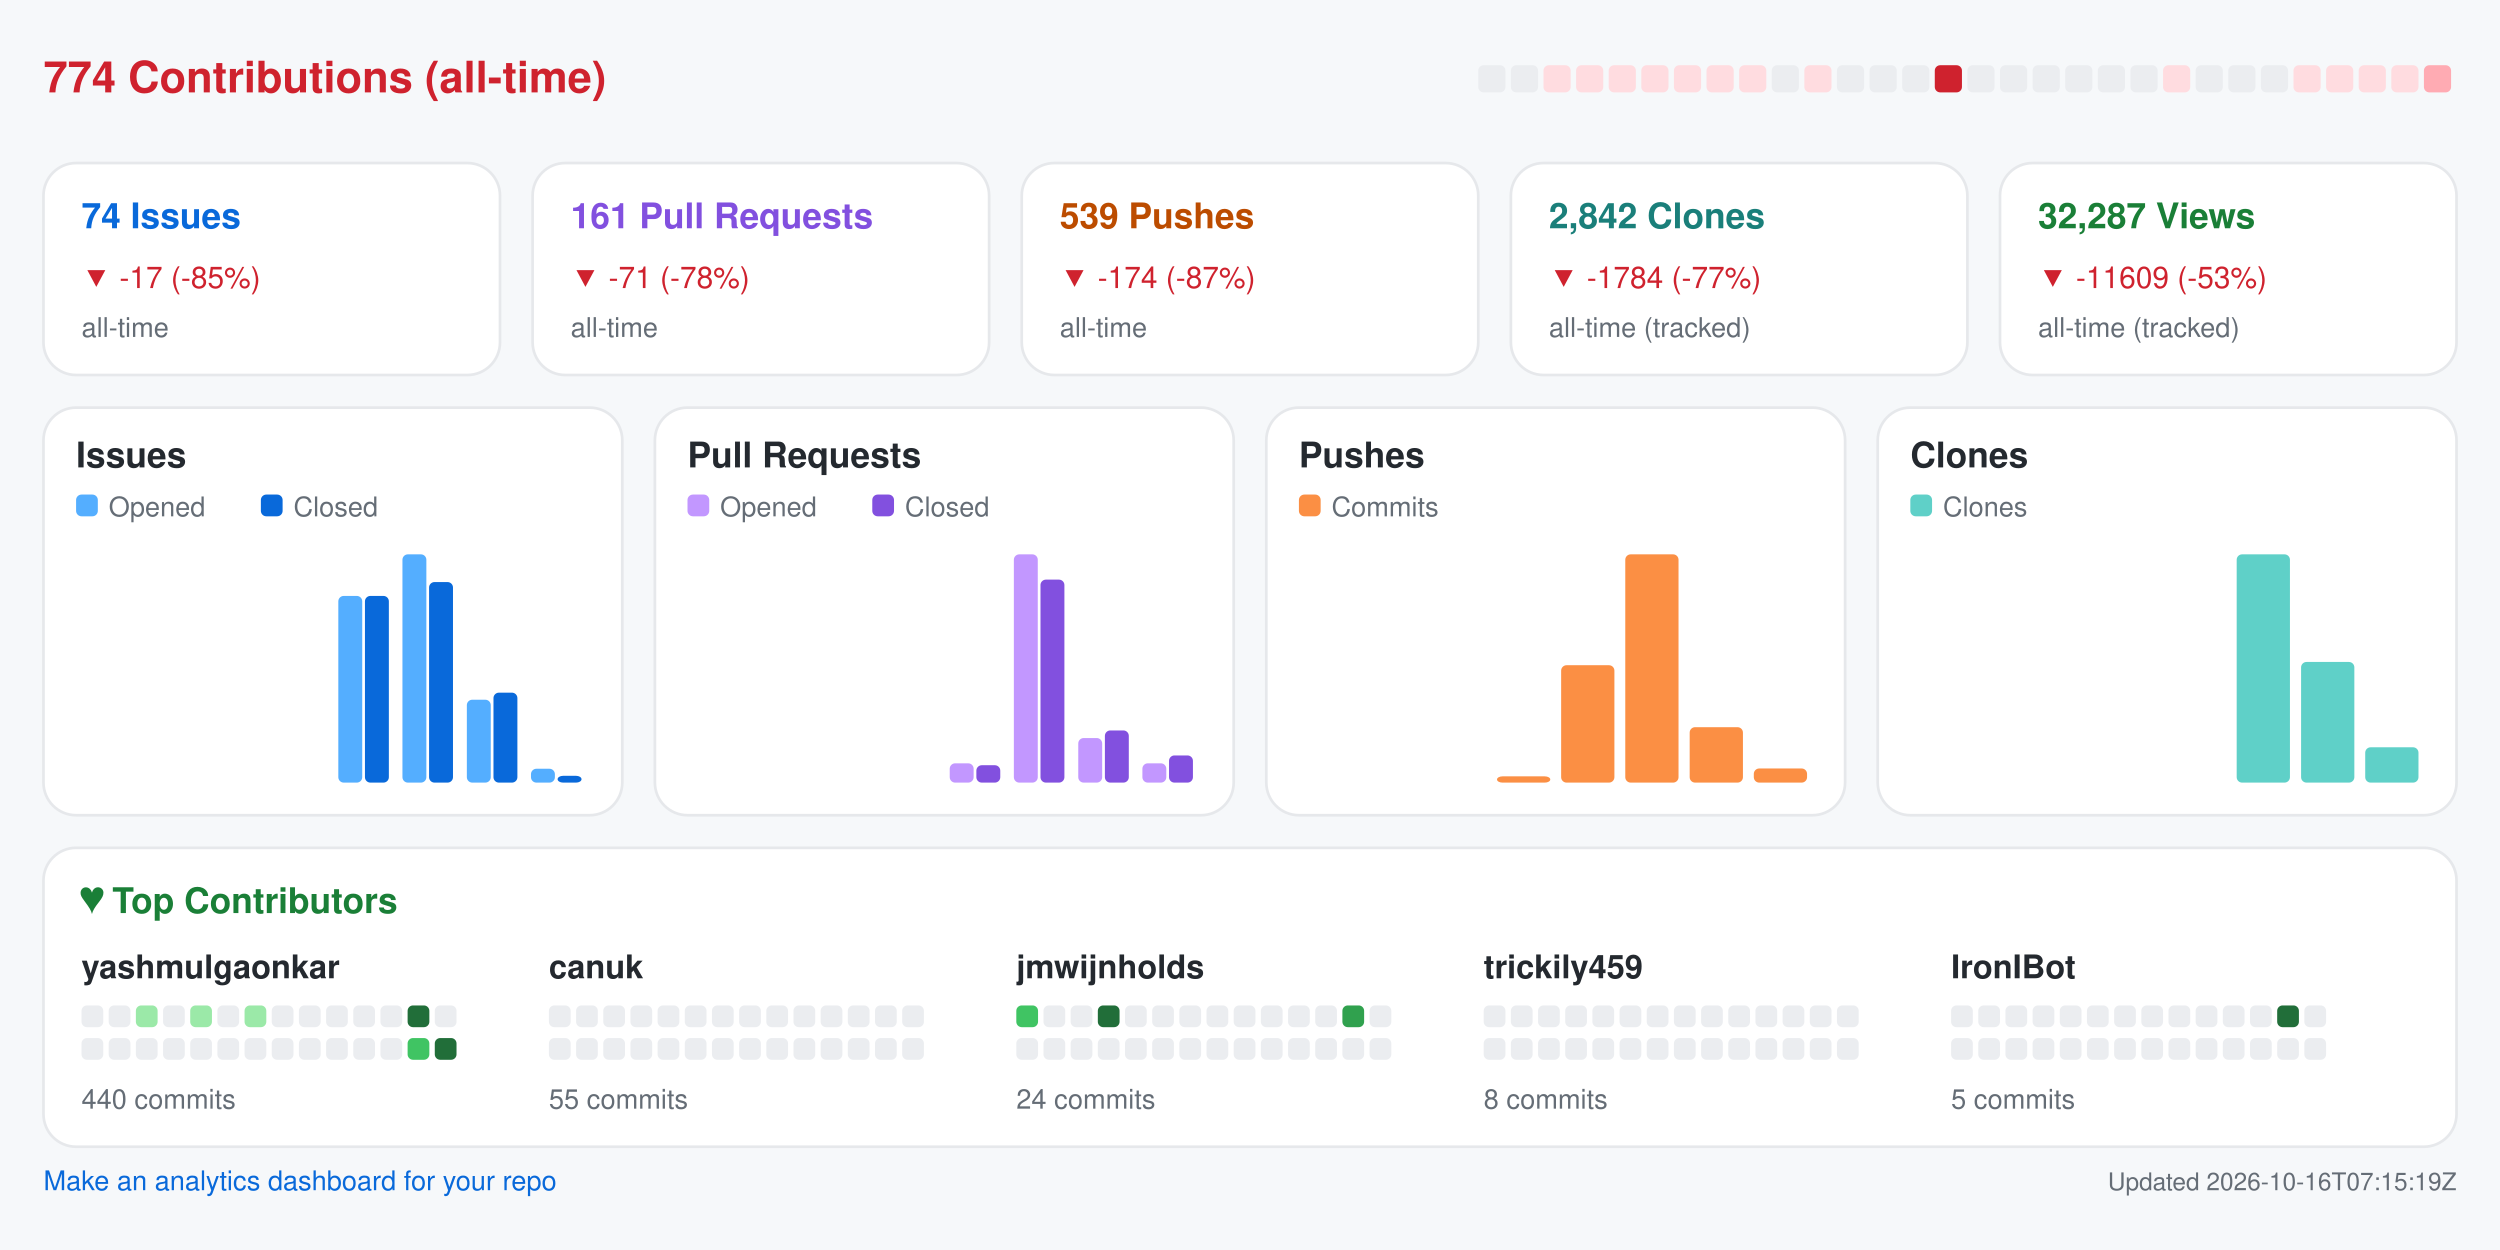
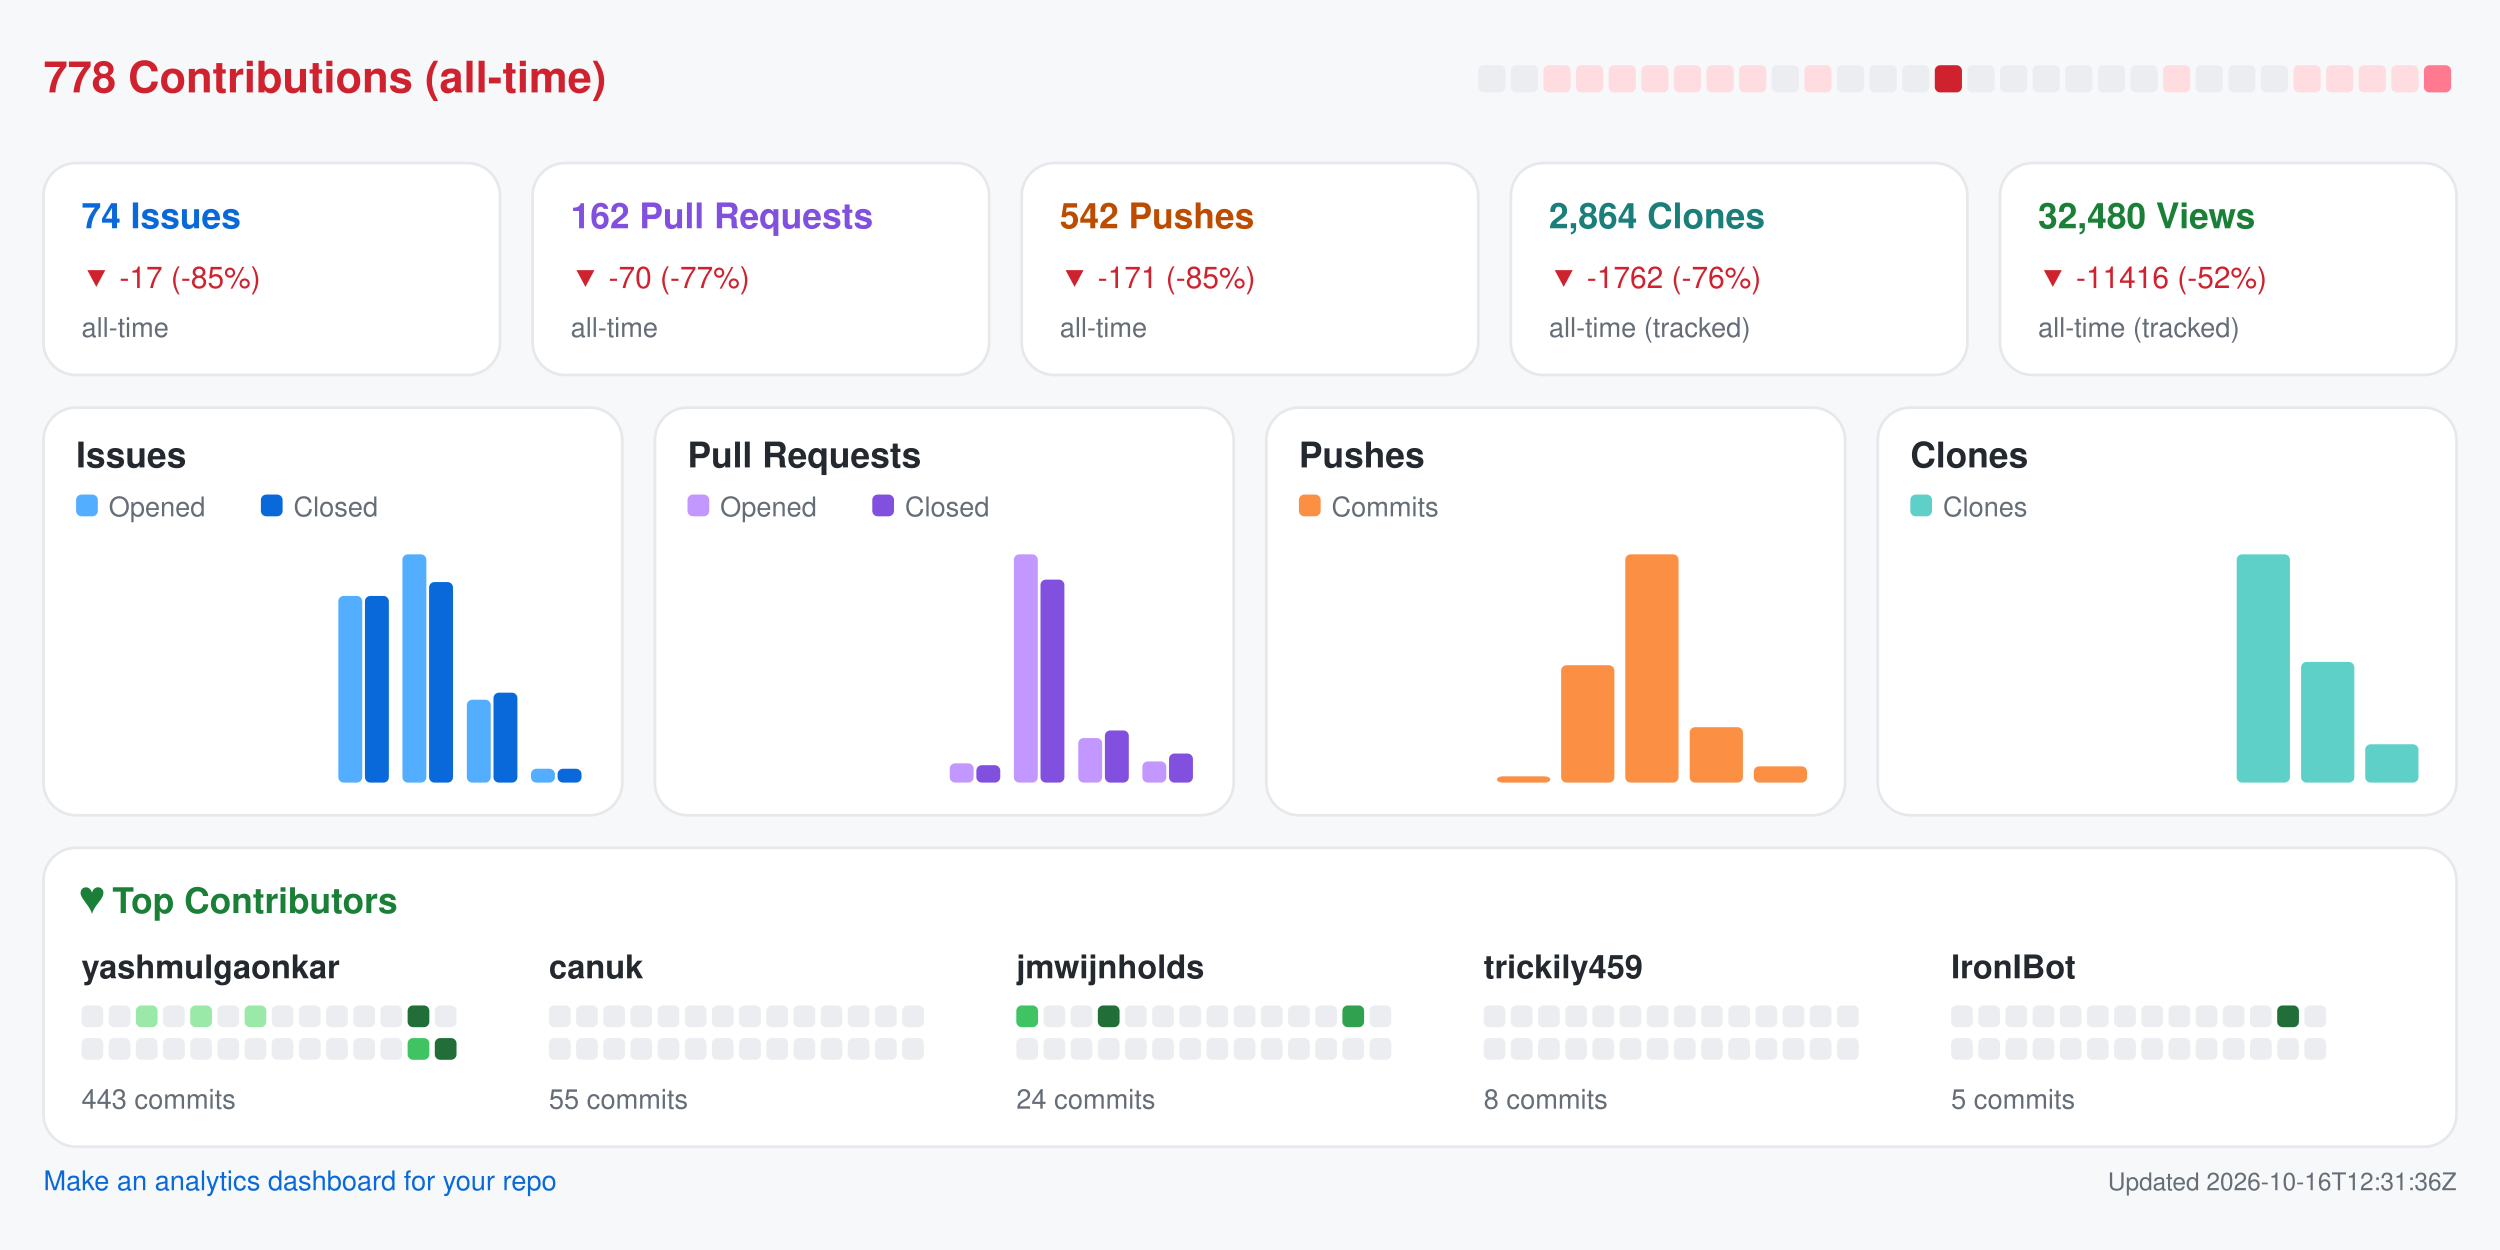
<svg xmlns="http://www.w3.org/2000/svg" width="920" height="460" viewBox="0 0 920 460" role="img" aria-label="Repository analytics for yashmulgaonkar/FlightScnr_Pi">
  <rect x="0.0" y="0.0" width="920.0" height="460.0" rx="0" fill="#f6f8fa" />
-   <text x="16.0" y="34.0" fill="#cf222e" font-size="16" font-family="-apple-system,BlinkMacSystemFont,Segoe UI,Helvetica,Arial,sans-serif" font-weight="600" text-anchor="start">774 Contributions (all-time)</text>
+   <text x="16.0" y="34.0" fill="#cf222e" font-size="16" font-family="-apple-system,BlinkMacSystemFont,Segoe UI,Helvetica,Arial,sans-serif" font-weight="600" text-anchor="start">778 Contributions (all-time)</text>
  <rect x="544.0" y="24.0" width="10.0" height="10.0" rx="2" fill="#ebedf0" />
  <rect x="556.0" y="24.0" width="10.0" height="10.0" rx="2" fill="#ebedf0" />
  <rect x="568.0" y="24.0" width="10.0" height="10.0" rx="2" fill="#ffdce0" />
  <rect x="580.0" y="24.0" width="10.0" height="10.0" rx="2" fill="#ffdce0" />
  <rect x="592.0" y="24.0" width="10.0" height="10.0" rx="2" fill="#ffdce0" />
  <rect x="604.0" y="24.0" width="10.0" height="10.0" rx="2" fill="#ffdce0" />
  <rect x="616.0" y="24.0" width="10.0" height="10.0" rx="2" fill="#ffdce0" />
  <rect x="628.0" y="24.0" width="10.0" height="10.0" rx="2" fill="#ffdce0" />
  <rect x="640.0" y="24.0" width="10.0" height="10.0" rx="2" fill="#ffdce0" />
  <rect x="652.0" y="24.0" width="10.0" height="10.0" rx="2" fill="#ebedf0" />
  <rect x="664.0" y="24.0" width="10.0" height="10.0" rx="2" fill="#ffdce0" />
  <rect x="676.0" y="24.0" width="10.0" height="10.0" rx="2" fill="#ebedf0" />
  <rect x="688.0" y="24.0" width="10.0" height="10.0" rx="2" fill="#ebedf0" />
  <rect x="700.0" y="24.0" width="10.0" height="10.0" rx="2" fill="#ebedf0" />
  <rect x="712.0" y="24.0" width="10.0" height="10.0" rx="2" fill="#cf222e" />
  <rect x="724.0" y="24.0" width="10.0" height="10.0" rx="2" fill="#ebedf0" />
  <rect x="736.0" y="24.0" width="10.0" height="10.0" rx="2" fill="#ebedf0" />
  <rect x="748.0" y="24.0" width="10.0" height="10.0" rx="2" fill="#ebedf0" />
  <rect x="760.0" y="24.0" width="10.0" height="10.0" rx="2" fill="#ebedf0" />
  <rect x="772.0" y="24.0" width="10.0" height="10.0" rx="2" fill="#ebedf0" />
  <rect x="784.0" y="24.0" width="10.0" height="10.0" rx="2" fill="#ebedf0" />
  <rect x="796.0" y="24.0" width="10.0" height="10.0" rx="2" fill="#ffdce0" />
  <rect x="808.0" y="24.0" width="10.0" height="10.0" rx="2" fill="#ebedf0" />
  <rect x="820.0" y="24.0" width="10.0" height="10.0" rx="2" fill="#ebedf0" />
  <rect x="832.0" y="24.0" width="10.0" height="10.0" rx="2" fill="#ebedf0" />
  <rect x="844.0" y="24.0" width="10.0" height="10.0" rx="2" fill="#ffdce0" />
  <rect x="856.0" y="24.0" width="10.0" height="10.0" rx="2" fill="#ffdce0" />
  <rect x="868.0" y="24.0" width="10.0" height="10.0" rx="2" fill="#ffdce0" />
  <rect x="880.0" y="24.0" width="10.0" height="10.0" rx="2" fill="#ffdce0" />
-   <rect x="892.0" y="24.0" width="10.0" height="10.0" rx="2" fill="#ffabb3" />
+   <rect x="892.0" y="24.0" width="10.0" height="10.0" rx="2" fill="#ff7a90" />
  <rect x="16.0" y="60.0" width="168.0" height="78.0" rx="12" fill="#ffffff" stroke="#e6e8eb" />
  <text x="30.0" y="84.0" fill="#0969da" font-size="13" font-family="-apple-system,BlinkMacSystemFont,Segoe UI,Helvetica,Arial,sans-serif" font-weight="600" text-anchor="start">74 Issues</text>
  <text x="30.0" y="106.0" fill="#cf222e" font-size="11" font-family="-apple-system,BlinkMacSystemFont,Segoe UI,Helvetica,Arial,sans-serif" font-weight="400" text-anchor="start">▼ -17 (-85%)</text>
  <text x="30.0" y="124.0" fill="#656d76" font-size="10" font-family="-apple-system,BlinkMacSystemFont,Segoe UI,Helvetica,Arial,sans-serif" font-weight="400" text-anchor="start">all-time</text>
  <rect x="196.0" y="60.0" width="168.0" height="78.0" rx="12" fill="#ffffff" stroke="#e6e8eb" />
-   <text x="210.0" y="84.0" fill="#8250df" font-size="13" font-family="-apple-system,BlinkMacSystemFont,Segoe UI,Helvetica,Arial,sans-serif" font-weight="600" text-anchor="start">161 Pull Requests</text>
-   <text x="210.0" y="106.0" fill="#cf222e" font-size="11" font-family="-apple-system,BlinkMacSystemFont,Segoe UI,Helvetica,Arial,sans-serif" font-weight="400" text-anchor="start">▼ -71 (-78%)</text>
+   <text x="210.0" y="84.0" fill="#8250df" font-size="13" font-family="-apple-system,BlinkMacSystemFont,Segoe UI,Helvetica,Arial,sans-serif" font-weight="600" text-anchor="start">162 Pull Requests</text>
+   <text x="210.0" y="106.0" fill="#cf222e" font-size="11" font-family="-apple-system,BlinkMacSystemFont,Segoe UI,Helvetica,Arial,sans-serif" font-weight="400" text-anchor="start">▼ -70 (-77%)</text>
  <text x="210.0" y="124.0" fill="#656d76" font-size="10" font-family="-apple-system,BlinkMacSystemFont,Segoe UI,Helvetica,Arial,sans-serif" font-weight="400" text-anchor="start">all-time</text>
  <rect x="376.0" y="60.0" width="168.0" height="78.0" rx="12" fill="#ffffff" stroke="#e6e8eb" />
-   <text x="390.0" y="84.0" fill="#bc4c00" font-size="13" font-family="-apple-system,BlinkMacSystemFont,Segoe UI,Helvetica,Arial,sans-serif" font-weight="600" text-anchor="start">539 Pushes</text>
-   <text x="390.0" y="106.0" fill="#cf222e" font-size="11" font-family="-apple-system,BlinkMacSystemFont,Segoe UI,Helvetica,Arial,sans-serif" font-weight="400" text-anchor="start">▼ -174 (-87%)</text>
+   <text x="390.0" y="84.0" fill="#bc4c00" font-size="13" font-family="-apple-system,BlinkMacSystemFont,Segoe UI,Helvetica,Arial,sans-serif" font-weight="600" text-anchor="start">542 Pushes</text>
+   <text x="390.0" y="106.0" fill="#cf222e" font-size="11" font-family="-apple-system,BlinkMacSystemFont,Segoe UI,Helvetica,Arial,sans-serif" font-weight="400" text-anchor="start">▼ -171 (-85%)</text>
  <text x="390.0" y="124.0" fill="#656d76" font-size="10" font-family="-apple-system,BlinkMacSystemFont,Segoe UI,Helvetica,Arial,sans-serif" font-weight="400" text-anchor="start">all-time</text>
  <rect x="556.0" y="60.0" width="168.0" height="78.0" rx="12" fill="#ffffff" stroke="#e6e8eb" />
-   <text x="570.0" y="84.0" fill="#1a7f7a" font-size="13" font-family="-apple-system,BlinkMacSystemFont,Segoe UI,Helvetica,Arial,sans-serif" font-weight="600" text-anchor="start">2,842 Clones</text>
-   <text x="570.0" y="106.0" fill="#cf222e" font-size="11" font-family="-apple-system,BlinkMacSystemFont,Segoe UI,Helvetica,Arial,sans-serif" font-weight="400" text-anchor="start">▼ -1784 (-77%)</text>
+   <text x="570.0" y="84.0" fill="#1a7f7a" font-size="13" font-family="-apple-system,BlinkMacSystemFont,Segoe UI,Helvetica,Arial,sans-serif" font-weight="600" text-anchor="start">2,864 Clones</text>
+   <text x="570.0" y="106.0" fill="#cf222e" font-size="11" font-family="-apple-system,BlinkMacSystemFont,Segoe UI,Helvetica,Arial,sans-serif" font-weight="400" text-anchor="start">▼ -1762 (-76%)</text>
  <text x="570.0" y="124.0" fill="#656d76" font-size="10" font-family="-apple-system,BlinkMacSystemFont,Segoe UI,Helvetica,Arial,sans-serif" font-weight="400" text-anchor="start">all-time (tracked)</text>
  <rect x="736.0" y="60.0" width="168.0" height="78.0" rx="12" fill="#ffffff" stroke="#e6e8eb" />
-   <text x="750.0" y="84.0" fill="#1a7f37" font-size="13" font-family="-apple-system,BlinkMacSystemFont,Segoe UI,Helvetica,Arial,sans-serif" font-weight="600" text-anchor="start">32,287 Views</text>
-   <text x="750.0" y="106.0" fill="#cf222e" font-size="11" font-family="-apple-system,BlinkMacSystemFont,Segoe UI,Helvetica,Arial,sans-serif" font-weight="400" text-anchor="start">▼ -11609 (-53%)</text>
+   <text x="750.0" y="84.0" fill="#1a7f37" font-size="13" font-family="-apple-system,BlinkMacSystemFont,Segoe UI,Helvetica,Arial,sans-serif" font-weight="600" text-anchor="start">32,480 Views</text>
+   <text x="750.0" y="106.0" fill="#cf222e" font-size="11" font-family="-apple-system,BlinkMacSystemFont,Segoe UI,Helvetica,Arial,sans-serif" font-weight="400" text-anchor="start">▼ -11416 (-52%)</text>
  <text x="750.0" y="124.0" fill="#656d76" font-size="10" font-family="-apple-system,BlinkMacSystemFont,Segoe UI,Helvetica,Arial,sans-serif" font-weight="400" text-anchor="start">all-time (tracked)</text>
  <rect x="16.0" y="150.0" width="213.0" height="150.0" rx="12" fill="#ffffff" stroke="#e6e8eb" />
  <text x="28.0" y="172.0" fill="#24292f" font-size="13" font-family="-apple-system,BlinkMacSystemFont,Segoe UI,Helvetica,Arial,sans-serif" font-weight="600" text-anchor="start">Issues</text>
  <rect x="28.0" y="182.0" width="8.0" height="8.0" rx="2" fill="#54aeff" />
  <text x="40.0" y="190.0" fill="#656d76" font-size="10" font-family="-apple-system,BlinkMacSystemFont,Segoe UI,Helvetica,Arial,sans-serif" font-weight="400" text-anchor="start">Opened</text>
  <rect x="96.0" y="182.0" width="8.0" height="8.0" rx="2" fill="#0969da" />
  <text x="108.0" y="190.0" fill="#656d76" font-size="10" font-family="-apple-system,BlinkMacSystemFont,Segoe UI,Helvetica,Arial,sans-serif" font-weight="400" text-anchor="start">Closed</text>
  <rect x="30.0" y="288.0" width="8.8" height="0.0" rx="2" fill="#54aeff" />
  <rect x="39.8" y="288.0" width="8.8" height="0.0" rx="2" fill="#0969da" />
  <rect x="53.6" y="288.0" width="8.8" height="0.0" rx="2" fill="#54aeff" />
  <rect x="63.4" y="288.0" width="8.8" height="0.0" rx="2" fill="#0969da" />
  <rect x="77.2" y="288.0" width="8.8" height="0.0" rx="2" fill="#54aeff" />
  <rect x="87.1" y="288.0" width="8.8" height="0.0" rx="2" fill="#0969da" />
  <rect x="100.9" y="288.0" width="8.8" height="0.0" rx="2" fill="#54aeff" />
  <rect x="110.7" y="288.0" width="8.8" height="0.0" rx="2" fill="#0969da" />
  <rect x="124.5" y="219.3" width="8.8" height="68.7" rx="2" fill="#54aeff" />
  <rect x="134.3" y="219.3" width="8.8" height="68.7" rx="2" fill="#0969da" />
  <rect x="148.1" y="204.0" width="8.8" height="84.0" rx="2" fill="#54aeff" />
  <rect x="157.9" y="214.2" width="8.8" height="73.8" rx="2" fill="#0969da" />
  <rect x="171.8" y="257.5" width="8.8" height="30.5" rx="2" fill="#54aeff" />
  <rect x="181.6" y="254.9" width="8.8" height="33.1" rx="2" fill="#0969da" />
  <rect x="195.4" y="282.9" width="8.8" height="5.1" rx="2" fill="#54aeff" />
-   <rect x="205.2" y="285.5" width="8.8" height="2.5" rx="2" fill="#0969da" />
+   <rect x="205.2" y="282.9" width="8.8" height="5.1" rx="2" fill="#0969da" />
  <rect x="241.0" y="150.0" width="213.0" height="150.0" rx="12" fill="#ffffff" stroke="#e6e8eb" />
  <text x="253.0" y="172.0" fill="#24292f" font-size="13" font-family="-apple-system,BlinkMacSystemFont,Segoe UI,Helvetica,Arial,sans-serif" font-weight="600" text-anchor="start">Pull Requests</text>
  <rect x="253.0" y="182.0" width="8.0" height="8.0" rx="2" fill="#c297ff" />
  <text x="265.0" y="190.0" fill="#656d76" font-size="10" font-family="-apple-system,BlinkMacSystemFont,Segoe UI,Helvetica,Arial,sans-serif" font-weight="400" text-anchor="start">Opened</text>
  <rect x="321.0" y="182.0" width="8.0" height="8.0" rx="2" fill="#8250df" />
  <text x="333.0" y="190.0" fill="#656d76" font-size="10" font-family="-apple-system,BlinkMacSystemFont,Segoe UI,Helvetica,Arial,sans-serif" font-weight="400" text-anchor="start">Closed</text>
  <rect x="255.0" y="288.0" width="8.8" height="0.0" rx="2" fill="#c297ff" />
  <rect x="264.8" y="288.0" width="8.8" height="0.0" rx="2" fill="#8250df" />
  <rect x="278.6" y="288.0" width="8.8" height="0.0" rx="2" fill="#c297ff" />
  <rect x="288.4" y="288.0" width="8.8" height="0.0" rx="2" fill="#8250df" />
  <rect x="302.2" y="288.0" width="8.8" height="0.0" rx="2" fill="#c297ff" />
  <rect x="312.1" y="288.0" width="8.8" height="0.0" rx="2" fill="#8250df" />
  <rect x="325.9" y="288.0" width="8.8" height="0.0" rx="2" fill="#c297ff" />
  <rect x="335.7" y="288.0" width="8.8" height="0.0" rx="2" fill="#8250df" />
  <rect x="349.5" y="280.9" width="8.8" height="7.1" rx="2" fill="#c297ff" />
  <rect x="359.3" y="281.6" width="8.8" height="6.4" rx="2" fill="#8250df" />
  <rect x="373.1" y="204.0" width="8.8" height="84.0" rx="2" fill="#c297ff" />
  <rect x="382.9" y="213.3" width="8.8" height="74.7" rx="2" fill="#8250df" />
  <rect x="396.8" y="271.6" width="8.8" height="16.4" rx="2" fill="#c297ff" />
  <rect x="406.6" y="268.8" width="8.8" height="19.2" rx="2" fill="#8250df" />
-   <rect x="420.4" y="280.9" width="8.8" height="7.1" rx="2" fill="#c297ff" />
-   <rect x="430.2" y="278.0" width="8.8" height="10.0" rx="2" fill="#8250df" />
+   <rect x="420.4" y="280.2" width="8.8" height="7.8" rx="2" fill="#c297ff" />
+   <rect x="430.2" y="277.3" width="8.8" height="10.7" rx="2" fill="#8250df" />
  <rect x="466.0" y="150.0" width="213.0" height="150.0" rx="12" fill="#ffffff" stroke="#e6e8eb" />
  <text x="478.0" y="172.0" fill="#24292f" font-size="13" font-family="-apple-system,BlinkMacSystemFont,Segoe UI,Helvetica,Arial,sans-serif" font-weight="600" text-anchor="start">Pushes</text>
  <rect x="478.0" y="182.0" width="8.0" height="8.0" rx="2" fill="#fb8f44" />
  <text x="490.0" y="190.0" fill="#656d76" font-size="10" font-family="-apple-system,BlinkMacSystemFont,Segoe UI,Helvetica,Arial,sans-serif" font-weight="400" text-anchor="start">Commits</text>
  <rect x="480.0" y="288.0" width="19.6" height="0.0" rx="2" fill="#fb8f44" />
  <rect x="503.6" y="288.0" width="19.6" height="0.0" rx="2" fill="#fb8f44" />
  <rect x="527.2" y="288.0" width="19.6" height="0.0" rx="2" fill="#fb8f44" />
  <rect x="550.9" y="285.7" width="19.6" height="2.3" rx="2" fill="#fb8f44" />
  <rect x="574.5" y="244.8" width="19.6" height="43.2" rx="2" fill="#fb8f44" />
  <rect x="598.1" y="204.0" width="19.6" height="84.0" rx="2" fill="#fb8f44" />
  <rect x="621.8" y="267.6" width="19.6" height="20.4" rx="2" fill="#fb8f44" />
-   <rect x="645.4" y="282.8" width="19.6" height="5.2" rx="2" fill="#fb8f44" />
+   <rect x="645.4" y="282.0" width="19.6" height="6.0" rx="2" fill="#fb8f44" />
  <rect x="691.0" y="150.0" width="213.0" height="150.0" rx="12" fill="#ffffff" stroke="#e6e8eb" />
  <text x="703.0" y="172.0" fill="#24292f" font-size="13" font-family="-apple-system,BlinkMacSystemFont,Segoe UI,Helvetica,Arial,sans-serif" font-weight="600" text-anchor="start">Clones</text>
  <rect x="703.0" y="182.0" width="8.0" height="8.0" rx="2" fill="#5fd0c8" />
  <text x="715.0" y="190.0" fill="#656d76" font-size="10" font-family="-apple-system,BlinkMacSystemFont,Segoe UI,Helvetica,Arial,sans-serif" font-weight="400" text-anchor="start">Clones</text>
  <rect x="705.0" y="288.0" width="19.6" height="0.0" rx="2" fill="#5fd0c8" />
  <rect x="728.6" y="288.0" width="19.6" height="0.0" rx="2" fill="#5fd0c8" />
  <rect x="752.2" y="288.0" width="19.6" height="0.0" rx="2" fill="#5fd0c8" />
  <rect x="775.9" y="288.0" width="19.6" height="0.0" rx="2" fill="#5fd0c8" />
  <rect x="799.5" y="288.0" width="19.6" height="0.0" rx="2" fill="#5fd0c8" />
  <rect x="823.1" y="204.0" width="19.6" height="84.0" rx="2" fill="#5fd0c8" />
  <rect x="846.8" y="243.6" width="19.6" height="44.4" rx="2" fill="#5fd0c8" />
-   <rect x="870.4" y="275.0" width="19.6" height="13.0" rx="2" fill="#5fd0c8" />
+   <rect x="870.4" y="273.9" width="19.6" height="14.1" rx="2" fill="#5fd0c8" />
  <rect x="16.0" y="312.0" width="888.0" height="110.0" rx="12" fill="#ffffff" stroke="#e6e8eb" />
  <text x="30.0" y="336.0" fill="#1a7f37" font-size="13" font-family="-apple-system,BlinkMacSystemFont,Segoe UI,Helvetica,Arial,sans-serif" font-weight="600" text-anchor="start">♥  Top Contributors</text>
  <text x="30.0" y="360.0" fill="#24292f" font-size="12" font-family="-apple-system,BlinkMacSystemFont,Segoe UI,Helvetica,Arial,sans-serif" font-weight="600" text-anchor="start">yashmulgaonkar</text>
  <rect x="30.0" y="370.0" width="8.0" height="8.0" rx="2" fill="#ebedf0" />
  <rect x="40.0" y="370.0" width="8.0" height="8.0" rx="2" fill="#ebedf0" />
  <rect x="50.0" y="370.0" width="8.0" height="8.0" rx="2" fill="#9be9a8" />
  <rect x="60.0" y="370.0" width="8.0" height="8.0" rx="2" fill="#ebedf0" />
  <rect x="70.0" y="370.0" width="8.0" height="8.0" rx="2" fill="#9be9a8" />
  <rect x="80.0" y="370.0" width="8.0" height="8.0" rx="2" fill="#ebedf0" />
  <rect x="90.0" y="370.0" width="8.0" height="8.0" rx="2" fill="#9be9a8" />
  <rect x="100.0" y="370.0" width="8.0" height="8.0" rx="2" fill="#ebedf0" />
  <rect x="110.0" y="370.0" width="8.0" height="8.0" rx="2" fill="#ebedf0" />
  <rect x="120.0" y="370.0" width="8.0" height="8.0" rx="2" fill="#ebedf0" />
  <rect x="130.0" y="370.0" width="8.0" height="8.0" rx="2" fill="#ebedf0" />
  <rect x="140.0" y="370.0" width="8.0" height="8.0" rx="2" fill="#ebedf0" />
  <rect x="150.0" y="370.0" width="8.0" height="8.0" rx="2" fill="#216e39" />
  <rect x="160.0" y="370.0" width="8.0" height="8.0" rx="2" fill="#ebedf0" />
  <rect x="30.0" y="382.0" width="8.0" height="8.0" rx="2" fill="#ebedf0" />
  <rect x="40.0" y="382.0" width="8.0" height="8.0" rx="2" fill="#ebedf0" />
  <rect x="50.0" y="382.0" width="8.0" height="8.0" rx="2" fill="#ebedf0" />
  <rect x="60.0" y="382.0" width="8.0" height="8.0" rx="2" fill="#ebedf0" />
  <rect x="70.0" y="382.0" width="8.0" height="8.0" rx="2" fill="#ebedf0" />
  <rect x="80.0" y="382.0" width="8.0" height="8.0" rx="2" fill="#ebedf0" />
  <rect x="90.0" y="382.0" width="8.0" height="8.0" rx="2" fill="#ebedf0" />
  <rect x="100.0" y="382.0" width="8.0" height="8.0" rx="2" fill="#ebedf0" />
  <rect x="110.0" y="382.0" width="8.0" height="8.0" rx="2" fill="#ebedf0" />
  <rect x="120.0" y="382.0" width="8.0" height="8.0" rx="2" fill="#ebedf0" />
  <rect x="130.0" y="382.0" width="8.0" height="8.0" rx="2" fill="#ebedf0" />
  <rect x="140.0" y="382.0" width="8.0" height="8.0" rx="2" fill="#ebedf0" />
  <rect x="150.0" y="382.0" width="8.0" height="8.0" rx="2" fill="#40c463" />
  <rect x="160.0" y="382.0" width="8.0" height="8.0" rx="2" fill="#216e39" />
-   <text x="30.0" y="408.0" fill="#656d76" font-size="10" font-family="-apple-system,BlinkMacSystemFont,Segoe UI,Helvetica,Arial,sans-serif" font-weight="400" text-anchor="start">440 commits</text>
+   <text x="30.0" y="408.0" fill="#656d76" font-size="10" font-family="-apple-system,BlinkMacSystemFont,Segoe UI,Helvetica,Arial,sans-serif" font-weight="400" text-anchor="start">443 commits</text>
  <text x="202.0" y="360.0" fill="#24292f" font-size="12" font-family="-apple-system,BlinkMacSystemFont,Segoe UI,Helvetica,Arial,sans-serif" font-weight="600" text-anchor="start">canuk</text>
  <rect x="202.0" y="370.0" width="8.0" height="8.0" rx="2" fill="#ebedf0" />
  <rect x="212.0" y="370.0" width="8.0" height="8.0" rx="2" fill="#ebedf0" />
  <rect x="222.0" y="370.0" width="8.0" height="8.0" rx="2" fill="#ebedf0" />
  <rect x="232.0" y="370.0" width="8.0" height="8.0" rx="2" fill="#ebedf0" />
  <rect x="242.0" y="370.0" width="8.0" height="8.0" rx="2" fill="#ebedf0" />
  <rect x="252.0" y="370.0" width="8.0" height="8.0" rx="2" fill="#ebedf0" />
  <rect x="262.0" y="370.0" width="8.0" height="8.0" rx="2" fill="#ebedf0" />
  <rect x="272.0" y="370.0" width="8.0" height="8.0" rx="2" fill="#ebedf0" />
  <rect x="282.0" y="370.0" width="8.0" height="8.0" rx="2" fill="#ebedf0" />
  <rect x="292.0" y="370.0" width="8.0" height="8.0" rx="2" fill="#ebedf0" />
  <rect x="302.0" y="370.0" width="8.0" height="8.0" rx="2" fill="#ebedf0" />
  <rect x="312.0" y="370.0" width="8.0" height="8.0" rx="2" fill="#ebedf0" />
  <rect x="322.0" y="370.0" width="8.0" height="8.0" rx="2" fill="#ebedf0" />
  <rect x="332.0" y="370.0" width="8.0" height="8.0" rx="2" fill="#ebedf0" />
  <rect x="202.0" y="382.0" width="8.0" height="8.0" rx="2" fill="#ebedf0" />
  <rect x="212.0" y="382.0" width="8.0" height="8.0" rx="2" fill="#ebedf0" />
  <rect x="222.0" y="382.0" width="8.0" height="8.0" rx="2" fill="#ebedf0" />
  <rect x="232.0" y="382.0" width="8.0" height="8.0" rx="2" fill="#ebedf0" />
  <rect x="242.0" y="382.0" width="8.0" height="8.0" rx="2" fill="#ebedf0" />
  <rect x="252.0" y="382.0" width="8.0" height="8.0" rx="2" fill="#ebedf0" />
  <rect x="262.0" y="382.0" width="8.0" height="8.0" rx="2" fill="#ebedf0" />
  <rect x="272.0" y="382.0" width="8.0" height="8.0" rx="2" fill="#ebedf0" />
  <rect x="282.0" y="382.0" width="8.0" height="8.0" rx="2" fill="#ebedf0" />
  <rect x="292.0" y="382.0" width="8.0" height="8.0" rx="2" fill="#ebedf0" />
  <rect x="302.0" y="382.0" width="8.0" height="8.0" rx="2" fill="#ebedf0" />
  <rect x="312.0" y="382.0" width="8.0" height="8.0" rx="2" fill="#ebedf0" />
  <rect x="322.0" y="382.0" width="8.0" height="8.0" rx="2" fill="#ebedf0" />
  <rect x="332.0" y="382.0" width="8.0" height="8.0" rx="2" fill="#ebedf0" />
  <text x="202.0" y="408.0" fill="#656d76" font-size="10" font-family="-apple-system,BlinkMacSystemFont,Segoe UI,Helvetica,Arial,sans-serif" font-weight="400" text-anchor="start">55 commits</text>
  <text x="374.0" y="360.0" fill="#24292f" font-size="12" font-family="-apple-system,BlinkMacSystemFont,Segoe UI,Helvetica,Arial,sans-serif" font-weight="600" text-anchor="start">jmwijnholds</text>
  <rect x="374.0" y="370.0" width="8.0" height="8.0" rx="2" fill="#40c463" />
  <rect x="384.0" y="370.0" width="8.0" height="8.0" rx="2" fill="#ebedf0" />
  <rect x="394.0" y="370.0" width="8.0" height="8.0" rx="2" fill="#ebedf0" />
  <rect x="404.0" y="370.0" width="8.0" height="8.0" rx="2" fill="#216e39" />
  <rect x="414.0" y="370.0" width="8.0" height="8.0" rx="2" fill="#ebedf0" />
  <rect x="424.0" y="370.0" width="8.0" height="8.0" rx="2" fill="#ebedf0" />
  <rect x="434.0" y="370.0" width="8.0" height="8.0" rx="2" fill="#ebedf0" />
  <rect x="444.0" y="370.0" width="8.0" height="8.0" rx="2" fill="#ebedf0" />
  <rect x="454.0" y="370.0" width="8.0" height="8.0" rx="2" fill="#ebedf0" />
  <rect x="464.0" y="370.0" width="8.0" height="8.0" rx="2" fill="#ebedf0" />
  <rect x="474.0" y="370.0" width="8.0" height="8.0" rx="2" fill="#ebedf0" />
  <rect x="484.0" y="370.0" width="8.0" height="8.0" rx="2" fill="#ebedf0" />
  <rect x="494.0" y="370.0" width="8.0" height="8.0" rx="2" fill="#30a14e" />
  <rect x="504.0" y="370.0" width="8.0" height="8.0" rx="2" fill="#ebedf0" />
  <rect x="374.0" y="382.0" width="8.0" height="8.0" rx="2" fill="#ebedf0" />
  <rect x="384.0" y="382.0" width="8.0" height="8.0" rx="2" fill="#ebedf0" />
  <rect x="394.0" y="382.0" width="8.0" height="8.0" rx="2" fill="#ebedf0" />
  <rect x="404.0" y="382.0" width="8.0" height="8.0" rx="2" fill="#ebedf0" />
  <rect x="414.0" y="382.0" width="8.0" height="8.0" rx="2" fill="#ebedf0" />
  <rect x="424.0" y="382.0" width="8.0" height="8.0" rx="2" fill="#ebedf0" />
  <rect x="434.0" y="382.0" width="8.0" height="8.0" rx="2" fill="#ebedf0" />
  <rect x="444.0" y="382.0" width="8.0" height="8.0" rx="2" fill="#ebedf0" />
  <rect x="454.0" y="382.0" width="8.0" height="8.0" rx="2" fill="#ebedf0" />
  <rect x="464.0" y="382.0" width="8.0" height="8.0" rx="2" fill="#ebedf0" />
  <rect x="474.0" y="382.0" width="8.0" height="8.0" rx="2" fill="#ebedf0" />
  <rect x="484.0" y="382.0" width="8.0" height="8.0" rx="2" fill="#ebedf0" />
  <rect x="494.0" y="382.0" width="8.0" height="8.0" rx="2" fill="#ebedf0" />
  <rect x="504.0" y="382.0" width="8.0" height="8.0" rx="2" fill="#ebedf0" />
  <text x="374.0" y="408.0" fill="#656d76" font-size="10" font-family="-apple-system,BlinkMacSystemFont,Segoe UI,Helvetica,Arial,sans-serif" font-weight="400" text-anchor="start">24 commits</text>
  <text x="546.0" y="360.0" fill="#24292f" font-size="12" font-family="-apple-system,BlinkMacSystemFont,Segoe UI,Helvetica,Arial,sans-serif" font-weight="600" text-anchor="start">trickily459</text>
  <rect x="546.0" y="370.0" width="8.0" height="8.0" rx="2" fill="#ebedf0" />
  <rect x="556.0" y="370.0" width="8.0" height="8.0" rx="2" fill="#ebedf0" />
  <rect x="566.0" y="370.0" width="8.0" height="8.0" rx="2" fill="#ebedf0" />
  <rect x="576.0" y="370.0" width="8.0" height="8.0" rx="2" fill="#ebedf0" />
  <rect x="586.0" y="370.0" width="8.0" height="8.0" rx="2" fill="#ebedf0" />
  <rect x="596.0" y="370.0" width="8.0" height="8.0" rx="2" fill="#ebedf0" />
  <rect x="606.0" y="370.0" width="8.0" height="8.0" rx="2" fill="#ebedf0" />
  <rect x="616.0" y="370.0" width="8.0" height="8.0" rx="2" fill="#ebedf0" />
  <rect x="626.0" y="370.0" width="8.0" height="8.0" rx="2" fill="#ebedf0" />
  <rect x="636.0" y="370.0" width="8.0" height="8.0" rx="2" fill="#ebedf0" />
  <rect x="646.0" y="370.0" width="8.0" height="8.0" rx="2" fill="#ebedf0" />
  <rect x="656.0" y="370.0" width="8.0" height="8.0" rx="2" fill="#ebedf0" />
  <rect x="666.0" y="370.0" width="8.0" height="8.0" rx="2" fill="#ebedf0" />
  <rect x="676.0" y="370.0" width="8.0" height="8.0" rx="2" fill="#ebedf0" />
  <rect x="546.0" y="382.0" width="8.0" height="8.0" rx="2" fill="#ebedf0" />
  <rect x="556.0" y="382.0" width="8.0" height="8.0" rx="2" fill="#ebedf0" />
  <rect x="566.0" y="382.0" width="8.0" height="8.0" rx="2" fill="#ebedf0" />
  <rect x="576.0" y="382.0" width="8.0" height="8.0" rx="2" fill="#ebedf0" />
  <rect x="586.0" y="382.0" width="8.0" height="8.0" rx="2" fill="#ebedf0" />
  <rect x="596.0" y="382.0" width="8.0" height="8.0" rx="2" fill="#ebedf0" />
  <rect x="606.0" y="382.0" width="8.0" height="8.0" rx="2" fill="#ebedf0" />
  <rect x="616.0" y="382.0" width="8.0" height="8.0" rx="2" fill="#ebedf0" />
  <rect x="626.0" y="382.0" width="8.0" height="8.0" rx="2" fill="#ebedf0" />
  <rect x="636.0" y="382.0" width="8.0" height="8.0" rx="2" fill="#ebedf0" />
  <rect x="646.0" y="382.0" width="8.0" height="8.0" rx="2" fill="#ebedf0" />
  <rect x="656.0" y="382.0" width="8.0" height="8.0" rx="2" fill="#ebedf0" />
  <rect x="666.0" y="382.0" width="8.0" height="8.0" rx="2" fill="#ebedf0" />
  <rect x="676.0" y="382.0" width="8.0" height="8.0" rx="2" fill="#ebedf0" />
  <text x="546.0" y="408.0" fill="#656d76" font-size="10" font-family="-apple-system,BlinkMacSystemFont,Segoe UI,Helvetica,Arial,sans-serif" font-weight="400" text-anchor="start">8 commits</text>
  <text x="718.0" y="360.0" fill="#24292f" font-size="12" font-family="-apple-system,BlinkMacSystemFont,Segoe UI,Helvetica,Arial,sans-serif" font-weight="600" text-anchor="start">IronIBot</text>
  <rect x="718.0" y="370.0" width="8.0" height="8.0" rx="2" fill="#ebedf0" />
  <rect x="728.0" y="370.0" width="8.0" height="8.0" rx="2" fill="#ebedf0" />
  <rect x="738.0" y="370.0" width="8.0" height="8.0" rx="2" fill="#ebedf0" />
  <rect x="748.0" y="370.0" width="8.0" height="8.0" rx="2" fill="#ebedf0" />
  <rect x="758.0" y="370.0" width="8.0" height="8.0" rx="2" fill="#ebedf0" />
  <rect x="768.0" y="370.0" width="8.0" height="8.0" rx="2" fill="#ebedf0" />
  <rect x="778.0" y="370.0" width="8.0" height="8.0" rx="2" fill="#ebedf0" />
  <rect x="788.0" y="370.0" width="8.0" height="8.0" rx="2" fill="#ebedf0" />
  <rect x="798.0" y="370.0" width="8.0" height="8.0" rx="2" fill="#ebedf0" />
  <rect x="808.0" y="370.0" width="8.0" height="8.0" rx="2" fill="#ebedf0" />
  <rect x="818.0" y="370.0" width="8.0" height="8.0" rx="2" fill="#ebedf0" />
  <rect x="828.0" y="370.0" width="8.0" height="8.0" rx="2" fill="#ebedf0" />
  <rect x="838.0" y="370.0" width="8.0" height="8.0" rx="2" fill="#216e39" />
  <rect x="848.0" y="370.0" width="8.0" height="8.0" rx="2" fill="#ebedf0" />
  <rect x="718.0" y="382.0" width="8.0" height="8.0" rx="2" fill="#ebedf0" />
  <rect x="728.0" y="382.0" width="8.0" height="8.0" rx="2" fill="#ebedf0" />
  <rect x="738.0" y="382.0" width="8.0" height="8.0" rx="2" fill="#ebedf0" />
  <rect x="748.0" y="382.0" width="8.0" height="8.0" rx="2" fill="#ebedf0" />
  <rect x="758.0" y="382.0" width="8.0" height="8.0" rx="2" fill="#ebedf0" />
  <rect x="768.0" y="382.0" width="8.0" height="8.0" rx="2" fill="#ebedf0" />
  <rect x="778.0" y="382.0" width="8.0" height="8.0" rx="2" fill="#ebedf0" />
  <rect x="788.0" y="382.0" width="8.0" height="8.0" rx="2" fill="#ebedf0" />
  <rect x="798.0" y="382.0" width="8.0" height="8.0" rx="2" fill="#ebedf0" />
  <rect x="808.0" y="382.0" width="8.0" height="8.0" rx="2" fill="#ebedf0" />
  <rect x="818.0" y="382.0" width="8.0" height="8.0" rx="2" fill="#ebedf0" />
  <rect x="828.0" y="382.0" width="8.0" height="8.0" rx="2" fill="#ebedf0" />
  <rect x="838.0" y="382.0" width="8.0" height="8.0" rx="2" fill="#ebedf0" />
  <rect x="848.0" y="382.0" width="8.0" height="8.0" rx="2" fill="#ebedf0" />
  <text x="718.0" y="408.0" fill="#656d76" font-size="10" font-family="-apple-system,BlinkMacSystemFont,Segoe UI,Helvetica,Arial,sans-serif" font-weight="400" text-anchor="start">5 commits</text>
  <a href="https://github.com/yashmulgaonkar/repo-analytics" target="_blank" rel="noopener noreferrer">
    <text x="16.0" y="438.0" fill="#0969da" font-size="10" font-family="-apple-system,BlinkMacSystemFont,Segoe UI,Helvetica,Arial,sans-serif" font-weight="400" text-anchor="start">Make an analytics dashboard for your repo</text>
  </a>
-   <text x="904.0" y="438.0" fill="#656d76" font-size="9" font-family="-apple-system,BlinkMacSystemFont,Segoe UI,Helvetica,Arial,sans-serif" font-weight="400" text-anchor="end">Updated 2026-10-16T07:15:19Z</text>
+   <text x="904.0" y="438.0" fill="#656d76" font-size="9" font-family="-apple-system,BlinkMacSystemFont,Segoe UI,Helvetica,Arial,sans-serif" font-weight="400" text-anchor="end">Updated 2026-10-16T12:31:36Z</text>
</svg>
